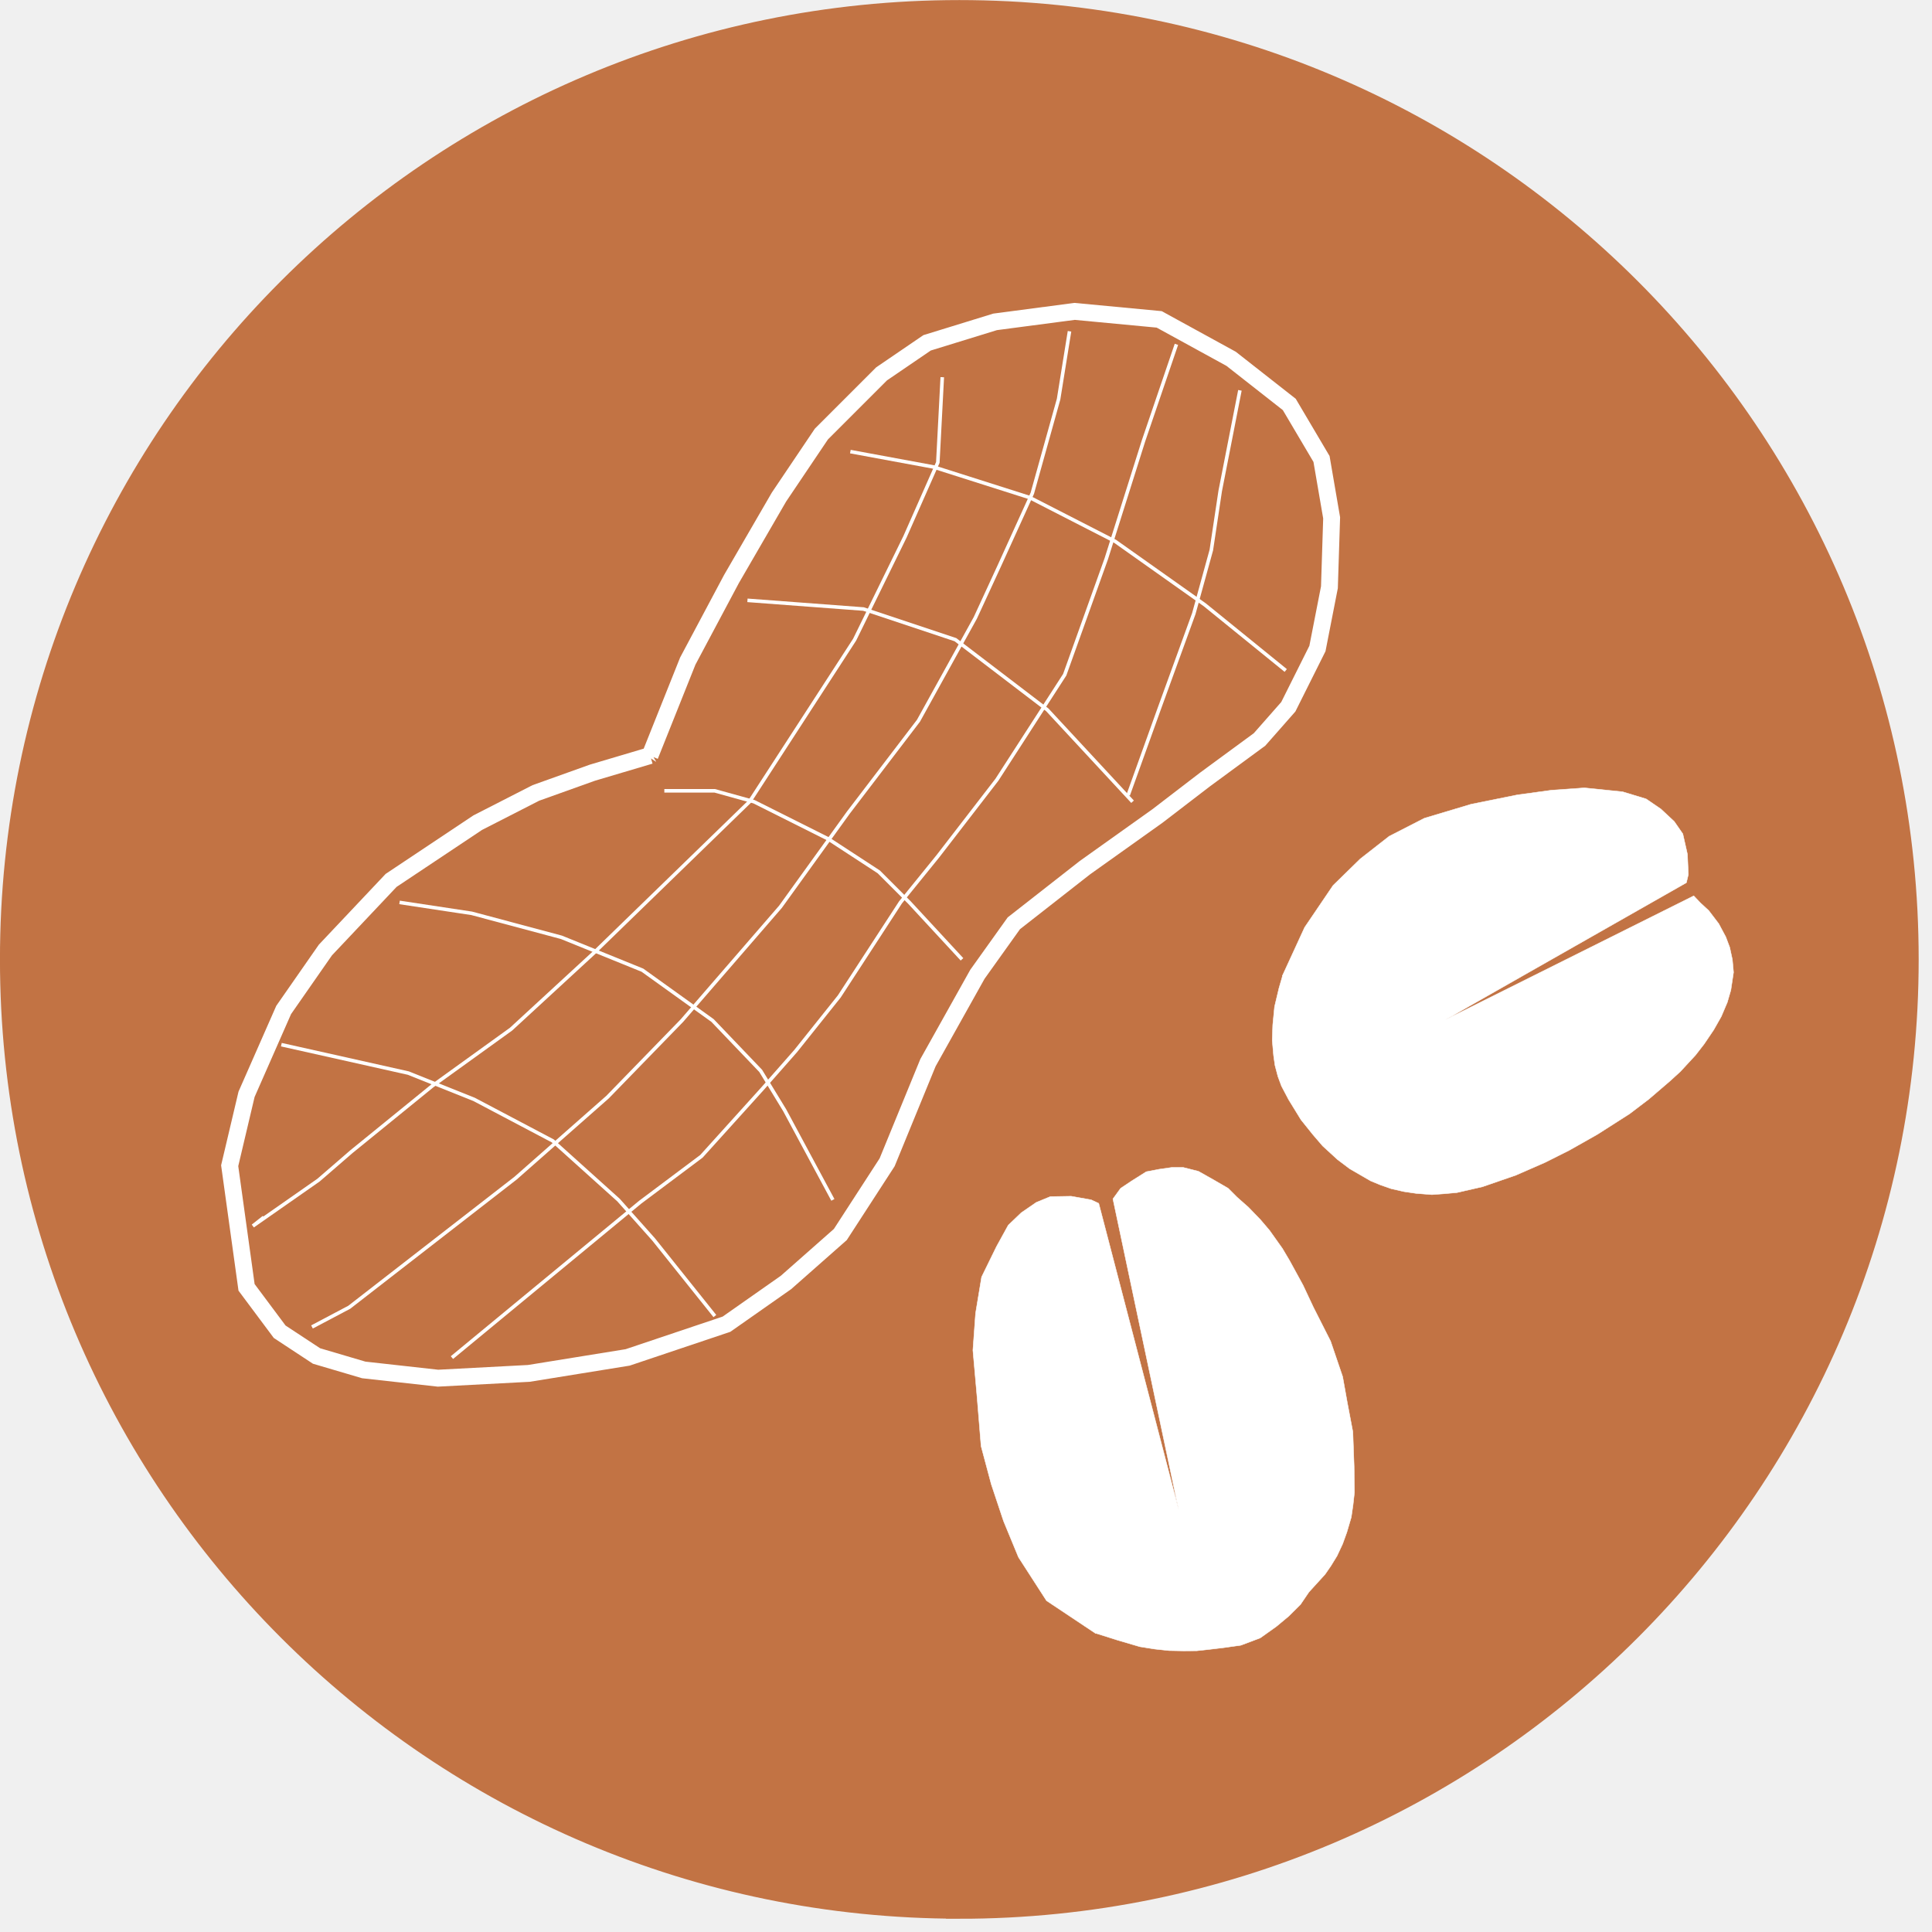
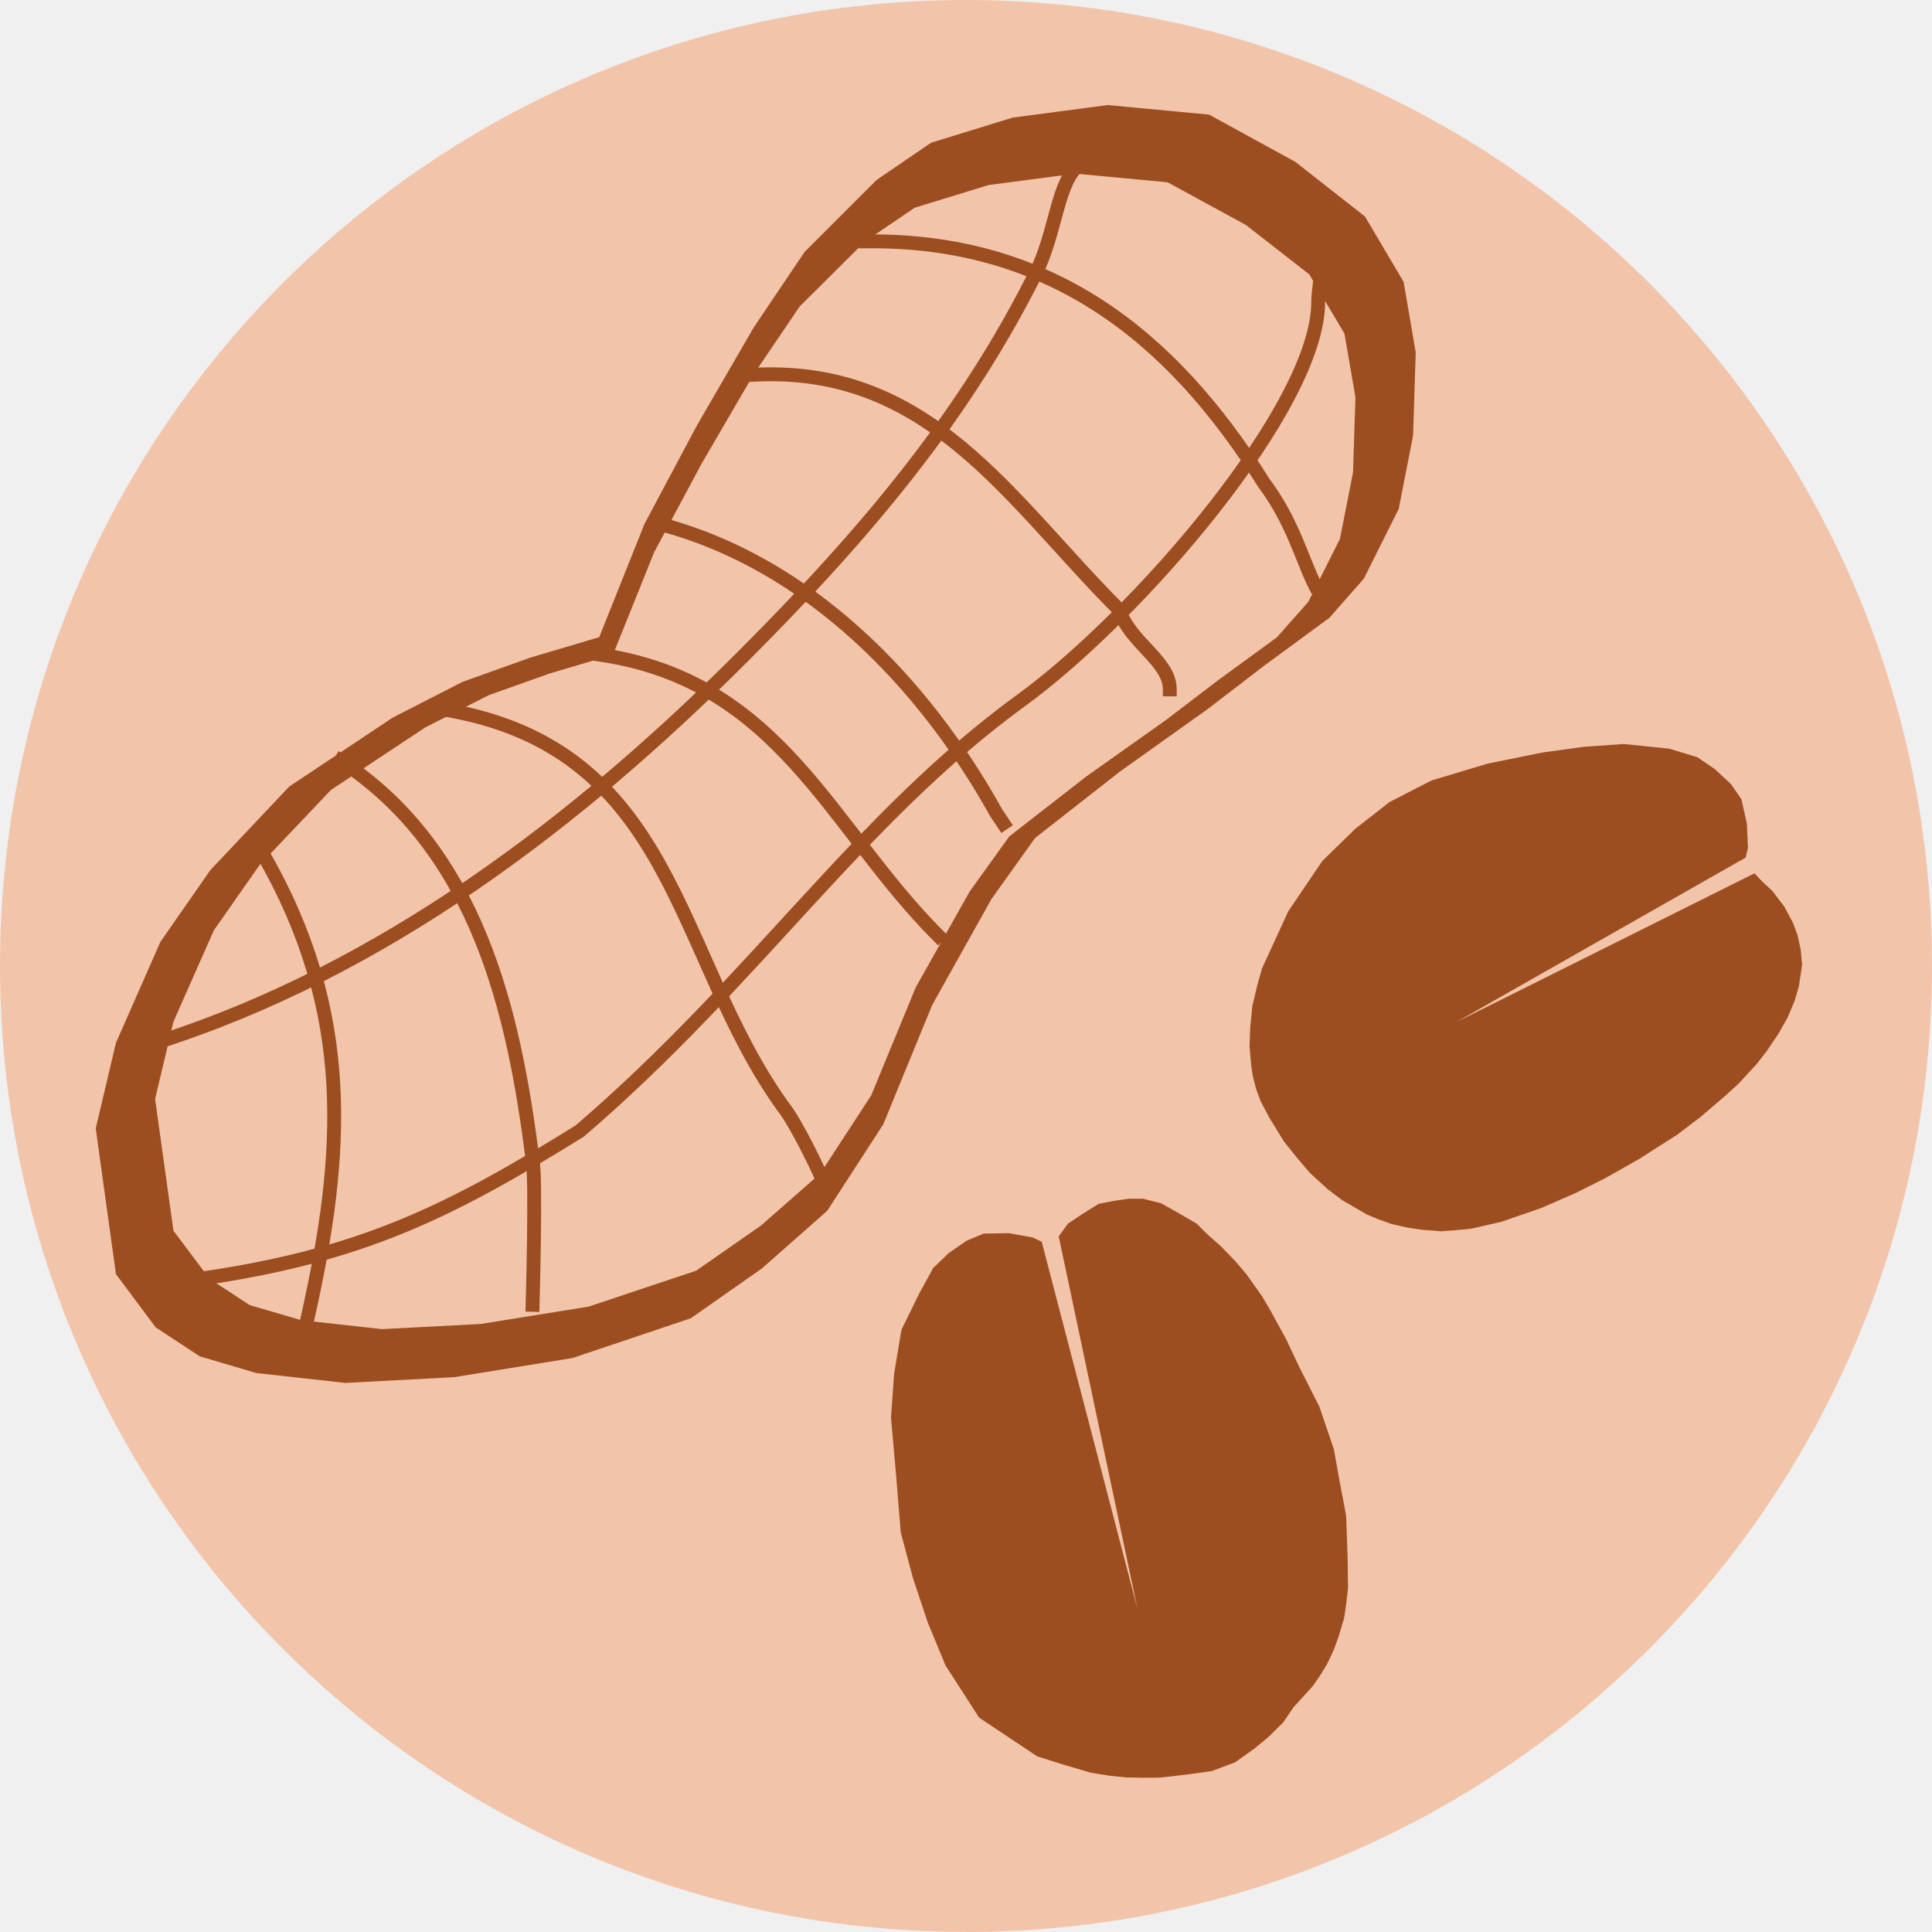
- <svg xmlns="http://www.w3.org/2000/svg" xmlns:xlink="http://www.w3.org/1999/xlink" preserveAspectRatio="xMidYMid meet" viewBox="23.064 50.292 217.577 217.577" width="213.08" height="213.08">
-   <style>.B{fill-opacity:0}.C{stroke:#fff}.D{stroke-width:.4}</style>
+ <svg xmlns="http://www.w3.org/2000/svg" style="isolation:isolate" viewBox="0 0 208.676 208.676" width="208.676pt" height="208.676pt">
  <defs>
-     <path d="M131.1 264.87c-58.84 0-106.54-47.7-106.54-106.54S72.26 51.8 131.1 51.8s106.54 47.7 106.54 106.54-47.7 106.54-106.54 106.54z" id="A" />
-     <path d="M167.46 160.23l2.53-5.5 3.2-4.72 3.07-3 3.25-2.54 3.96-2.03 5.27-1.58 5.2-1.05 3.86-.53 3.7-.26 4.3.44 2.64.8 1.67 1.14 1.5 1.4.97 1.4.52 2.3.1 2.28-.22.92-27.17 15.45 28-13.97.76.8.93.86 1.12 1.47.8 1.5.44 1.17.3 1.38.13 1.43-.3 2-.4 1.38-.68 1.6-.85 1.5-1.08 1.6-.97 1.25-1.7 1.84-1.16 1.06-2.4 2.06-2.17 1.65-3.6 2.3-3.18 1.8-2.75 1.38-3.27 1.43-3.76 1.3-2.88.66-1.42.13-1.4.1-1.78-.14-1.36-.2-1.45-.33-1.25-.44-1.06-.44-2.35-1.36-1.38-1.04-1.67-1.53-1.1-1.28-1.34-1.67-1.4-2.28-.8-1.52-.4-1.08-.33-1.25-.16-1.12-.15-1.7.06-1.74.2-2.04.5-2.1.4-1.38z" id="B" />
-     <path d="M146.47 234.26l-5.55-3.7-3.16-4.9-1.68-4.07-1.38-4.14-1.15-4.3-.45-5.5-.47-5.3.3-4.15.68-4.1 1.68-3.43 1.32-2.4 1.46-1.4 1.7-1.17 1.58-.65 2.34-.04 2.25.4.86.4 9 34.5-7.4-35 .87-1.2 1.2-.8 1.68-1.06 1.45-.28 1.4-.2h1.33l1.7.43 1.72.97 1.62.94 1 1 1.3 1.15 1.35 1.4 1.02 1.2 1.45 2.04.8 1.35 1.52 2.78 1.16 2.47 1.94 3.83 1.36 4 .52 2.9.63 3.32.14 3.86.04 2.95-.16 1.43-.2 1.37-.5 1.7-.47 1.3-.63 1.35-.7 1.14-.65.94-1.82 2-.95 1.4-1.33 1.32-1.38 1.15-1.83 1.3-2.18.82-2 .28-1.67.2-1.3.14-1.48.01-1.62-.03-1.6-.17-1.7-.27-2.55-.75-2.4-.76z" id="C" />
-     <path d="M96.26 135.4l4.26-10.66 4.92-9.24 5.35-9.23 4.78-7.1 6.77-6.77 5.13-3.5 7.66-2.36 8.95-1.18 9.53.9 8.1 4.44 6.55 5.14 3.63 6.14 1.14 6.63-.25 7.82-1.35 6.9-3.28 6.56-3.24 3.68-6.13 4.5-5.37 4.12-8.17 5.82-8 6.26-4.1 5.74-5.57 9.96-4.6 11.22-5.27 8.13-6.12 5.4-6.7 4.7-11.13 3.74-11.13 1.8-10.23.54-8.36-.93-5.32-1.57-4.15-2.73-3.73-5-1.9-13.7 1.9-8.04 4.18-9.5 4.7-6.75 7.4-7.84 9.75-6.5 6.55-3.35 6.37-2.28 6.5-1.93z" id="D" />
-     <path d="M118.83 101.15l9.36 1.73 10.85 3.45 9.6 4.92 10.1 7.15 9.12 7.4" id="E" />
-     <path d="M107.24 117.9l13.07.98 10.35 3.45 10.35 7.9 9.6 10.35" id="F" />
-     <path d="M97.88 139.35h5.67l4.43 1.23 8.38 4.2 5.67 3.7 3.45 3.45 5.92 6.4" id="G" />
-     <path d="M68.06 151.92l8.13 1.23 10.1 2.7 9.12 3.7 7.9 5.67 5.42 5.67 2.7 4.43 5.43 10.1" id="H" />
-     <path d="M54.75 167.94l14.3 3.2 7.4 2.96 8.87 4.68 7.4 6.66 3.95 4.43 6.9 8.63" id="I" />
-     <path d="M129.18 92.77l-.5 9.6-3.7 8.38-5.67 11.58-11.83 18.24-17.5 17-9.36 8.62-8.88 6.4-9.1 7.4-3.7 3.2-7.4 5.17 1.24-.98" id="J" />
-     <path d="M58.2 199.73l4.2-2.22 18.73-14.54 10.35-9.12 8.38-8.62 11.1-12.82 7.64-10.6 7.9-10.35 6.4-11.58 2.72-5.9 3.7-8.14 2.96-10.6 1.23-7.64" id="K" />
-     <path d="M155.55 89.07l-3.7 10.85-4.2 13.3-4.68 13.06-7.64 11.83-6.65 8.62-4.2 5.18-6.9 10.6-4.92 6.16-3.7 4.2-6.9 7.64-6.9 5.17-21.2 17.5" id="L" />
-     <path d="M162.7 94.25l-2.22 11.34-1 6.65-1.97 7.15-3.94 10.84-3.45 9.6" id="M" />
+     <clipPath id="_clipPath_mwCOhGOn9yl50SkSZcJBOCqysKhrGGNw">
+       <rect width="208.676" height="208.676" />
+     </clipPath>
  </defs>
-   <use xlink:href="#A" fill="#c27344" />
-   <use xlink:href="#A" stroke="#c27344" stroke-width="3" class="B" />
-   <use xlink:href="#B" fill="#fff" />
-   <use xlink:href="#B" stroke-width=".05" class="B C" />
-   <use xlink:href="#C" fill="#fff" />
-   <use xlink:href="#C" stroke-width=".05" class="B C" />
-   <use xlink:href="#D" class="B" />
-   <use xlink:href="#D" stroke-width="1.9" class="B C" />
-   <use xlink:href="#E" class="B" />
-   <use xlink:href="#E" class="B C D" />
-   <use xlink:href="#F" class="B" />
-   <use xlink:href="#F" class="B C D" />
-   <use xlink:href="#G" class="B" />
-   <use xlink:href="#G" class="B C D" />
-   <use xlink:href="#H" class="B" />
-   <use xlink:href="#H" class="B C D" />
-   <use xlink:href="#I" class="B" />
-   <use xlink:href="#I" class="B C D" />
-   <use xlink:href="#J" class="B" />
-   <use xlink:href="#J" class="B C D" />
-   <use xlink:href="#K" class="B" />
-   <use xlink:href="#K" class="B C D" />
-   <use xlink:href="#L" class="B" />
-   <use xlink:href="#L" class="B C D" />
-   <use xlink:href="#M" class="B" />
-   <use xlink:href="#M" class="B C D" />
+   <g clip-path="url(#_clipPath_mwCOhGOn9yl50SkSZcJBOCqysKhrGGNw)">
+     <rect width="208.676" height="208.676" style="fill:rgb(0,0,0)" fill-opacity="0" />
+     <g>
+       <path d=" M 104.338 208.666 C 46.714 208.666 0 161.952 0 104.328 C 0 46.704 46.714 0 104.338 0 C 161.962 0 208.676 46.714 208.676 104.338 C 208.676 161.962 161.962 208.676 104.338 208.676 L 104.338 208.666 Z " fill="rgb(242,197,171)" />
+       <path d=" M 136.25 104.727 L 139.156 98.408 L 142.833 92.985 L 146.36 89.539 L 150.093 86.621 L 154.643 84.288 L 160.697 82.473 L 166.671 81.267 L 171.106 80.658 L 175.357 80.359 L 180.297 80.865 L 183.33 81.784 L 185.248 83.094 L 186.972 84.702 L 188.086 86.31 L 188.684 88.953 L 188.798 91.572 L 188.546 92.629 L 157.331 110.379 L 189.499 94.329 L 190.372 95.248 L 191.441 96.236 L 192.727 97.925 L 193.647 99.649 L 194.152 100.993 L 194.497 102.578 L 194.646 104.221 L 194.301 106.519 L 193.842 108.104 L 193.061 109.942 L 192.084 111.666 L 190.843 113.504 L 189.729 114.94 L 187.776 117.054 L 186.443 118.272 L 183.686 120.638 L 181.193 122.534 L 177.057 125.176 L 173.404 127.244 L 170.244 128.83 L 166.488 130.473 L 162.168 131.966 L 158.859 132.724 L 157.228 132.874 L 155.619 132.989 L 153.574 132.828 L 152.012 132.598 L 150.346 132.219 L 148.91 131.713 L 147.692 131.208 L 144.992 129.645 L 143.407 128.451 L 141.488 126.693 L 140.225 125.222 L 138.685 123.304 L 137.077 120.684 L 136.158 118.938 L 135.698 117.697 L 135.319 116.261 L 135.135 114.974 L 134.963 113.021 L 135.032 111.022 L 135.262 108.679 L 135.836 106.266 L 136.295 104.681 L 136.25 104.727 Z " fill="rgb(157,78,33)" />
+       <path d=" M 112.135 189.777 L 105.759 185.526 L 102.128 179.896 L 100.198 175.221 L 98.613 170.464 L 97.292 165.524 L 96.775 159.206 L 96.235 153.117 L 96.579 148.349 L 97.361 143.638 L 99.291 139.698 L 100.807 136.941 L 102.485 135.332 L 104.438 133.988 L 106.253 133.241 L 108.941 133.195 L 111.526 133.655 L 112.514 134.114 L 122.854 173.75 L 114.352 133.54 L 115.352 132.161 L 116.73 131.242 L 118.66 130.024 L 120.326 129.703 L 121.935 129.473 L 123.463 129.473 L 125.416 129.967 L 127.392 131.081 L 129.253 132.161 L 130.402 133.31 L 131.895 134.631 L 133.446 136.24 L 134.618 137.618 L 136.284 139.962 L 137.203 141.513 L 138.949 144.707 L 140.282 147.545 L 142.511 151.945 L 144.073 156.54 L 144.671 159.872 L 145.394 163.686 L 145.555 168.121 L 145.601 171.51 L 145.417 173.153 L 145.188 174.727 L 144.613 176.68 L 144.073 178.173 L 143.349 179.724 L 142.545 181.034 L 141.799 182.114 L 139.708 184.411 L 138.616 186.02 L 137.088 187.536 L 135.503 188.858 L 133.4 190.351 L 130.896 191.293 L 128.598 191.615 L 126.68 191.845 L 125.186 192.005 L 123.486 192.017 L 121.625 191.982 L 119.786 191.787 L 117.833 191.477 L 114.904 190.615 L 112.146 189.742 L 112.135 189.777 Z " fill="rgb(157,78,33)" />
+       <g>
+         <path d=" M 64.716 68.836 L 69.61 56.589 L 75.262 45.974 L 81.409 35.37 L 86.9 27.213 L 94.678 19.435 L 100.572 15.414 L 109.372 12.703 L 119.654 11.347 L 130.603 12.381 L 139.909 17.482 L 147.434 23.387 L 151.604 30.441 L 152.914 38.058 L 152.627 47.042 L 151.076 54.969 L 147.307 62.506 L 143.585 66.734 L 136.543 71.904 L 130.373 76.637 L 120.987 83.323 L 111.796 90.515 L 107.086 97.11 L 100.687 108.552 L 95.402 121.442 L 89.347 130.783 L 82.316 136.987 L 74.619 142.386 L 61.832 146.683 L 49.045 148.751 L 37.292 149.371 L 27.688 148.303 L 21.576 146.499 L 16.808 143.363 L 12.523 137.618 L 10.34 121.879 L 12.523 112.642 L 17.325 101.728 L 22.725 93.973 L 31.227 84.966 L 42.428 77.499 L 49.953 73.65 L 57.271 71.031 L 64.739 68.813 L 64.716 68.836 Z  M 66.198 70.738 L 70.649 59.664 L 75.789 50.066 L 81.378 40.477 L 86.372 33.102 L 93.444 26.069 L 98.804 22.433 L 106.806 19.981 L 116.157 18.756 L 126.113 19.691 L 134.575 24.303 L 141.418 29.642 L 145.21 36.021 L 146.401 42.908 L 146.14 51.032 L 144.729 58.2 L 141.303 65.014 L 137.918 68.837 L 131.514 73.512 L 125.904 77.792 L 117.368 83.838 L 109.011 90.341 L 104.727 96.303 L 98.908 106.65 L 94.103 118.306 L 88.597 126.751 L 82.203 132.361 L 75.204 137.243 L 63.576 141.128 L 51.949 142.998 L 41.261 143.559 L 32.527 142.593 L 26.969 140.962 L 22.634 138.126 L 18.737 132.932 L 16.752 118.7 L 18.737 110.348 L 23.104 100.479 L 28.014 93.467 L 35.745 85.323 L 45.931 78.571 L 52.774 75.091 L 59.429 72.722 L 66.219 70.717 L 66.198 70.738 Z " fill-rule="evenodd" fill="rgb(157,78,33)" />
+         <path d=" M 93.515 26.069 C 113.285 25.829 126.514 36.17 136.515 52.172 C 139.606 56.292 140.62 60.383 141.99 63.121" fill="none" vector-effect="non-scaling-stroke" stroke-width="2" stroke="rgb(157,78,33)" stroke-linejoin="miter" stroke-linecap="square" stroke-miterlimit="3" />
+         <path d=" M 81.378 40.477 C 100.435 39.453 109.014 53.998 120.874 65.858 C 122.073 69.455 126.348 71.375 126.348 74.461" fill="none" vector-effect="non-scaling-stroke" stroke-width="2" stroke="rgb(157,78,33)" stroke-linejoin="miter" stroke-linecap="square" stroke-miterlimit="3" />
+         <path d=" M 71.227 56.589 C 87.318 60.792 99.78 73.718 107.578 87.756 L 108.36 88.929" fill="none" vector-effect="non-scaling-stroke" stroke-width="2" stroke="rgb(157,78,33)" stroke-linejoin="miter" stroke-linecap="square" stroke-miterlimit="3" />
+         <path d=" M 64.851 70.717 C 84.292 73.596 89.641 89.37 101.322 101.051" fill="none" vector-effect="non-scaling-stroke" stroke-width="2" stroke="rgb(157,78,33)" stroke-linejoin="miter" stroke-linecap="square" stroke-miterlimit="3" />
+         <path d=" M 47.963 76.637 C 73.029 80.814 72.785 103.019 84.507 119.43 C 86.071 121.385 88.418 126.468 88.418 126.468" fill="none" vector-effect="non-scaling-stroke" stroke-width="2" stroke="rgb(157,78,33)" stroke-linejoin="miter" stroke-linecap="square" stroke-miterlimit="3" />
+         <path d=" M 36.796 82.174 C 51.497 91.78 55.504 109.119 57.526 125.295 C 57.917 127.251 57.526 140.937 57.526 140.937" fill="none" vector-effect="non-scaling-stroke" stroke-width="2" stroke="rgb(157,78,33)" stroke-linejoin="miter" stroke-linecap="square" stroke-miterlimit="3" />
+         <path d=" M 28.421 92.284 C 38.275 109.432 37.157 124.671 33.282 142.11" fill="none" vector-effect="non-scaling-stroke" stroke-width="2" stroke="rgb(157,78,33)" stroke-linejoin="miter" stroke-linecap="square" stroke-miterlimit="3" />
+         <path d=" M 16.808 112.642 C 41.347 104.849 62.391 88.757 80.206 70.941 C 94.105 57.043 104.376 44.498 111.88 29.492 C 113.942 25.367 114.203 20.13 116.181 18.152" fill="none" vector-effect="non-scaling-stroke" stroke-width="2" stroke="rgb(157,78,33)" stroke-linejoin="miter" stroke-linecap="square" stroke-miterlimit="3" />
+         <path d=" M 21.576 138.126 C 38.946 135.637 48.479 130.938 62.609 122.167 C 81.617 105.875 92.713 88.436 110.316 75.634 C 122.869 66.504 142.381 43.939 142.381 32.62 C 142.381 31.447 142.772 29.101 142.772 29.101" fill="none" vector-effect="non-scaling-stroke" stroke-width="2" stroke="rgb(157,78,33)" stroke-linejoin="miter" stroke-linecap="square" stroke-miterlimit="3" />
+       </g>
+     </g>
+   </g>
</svg>
